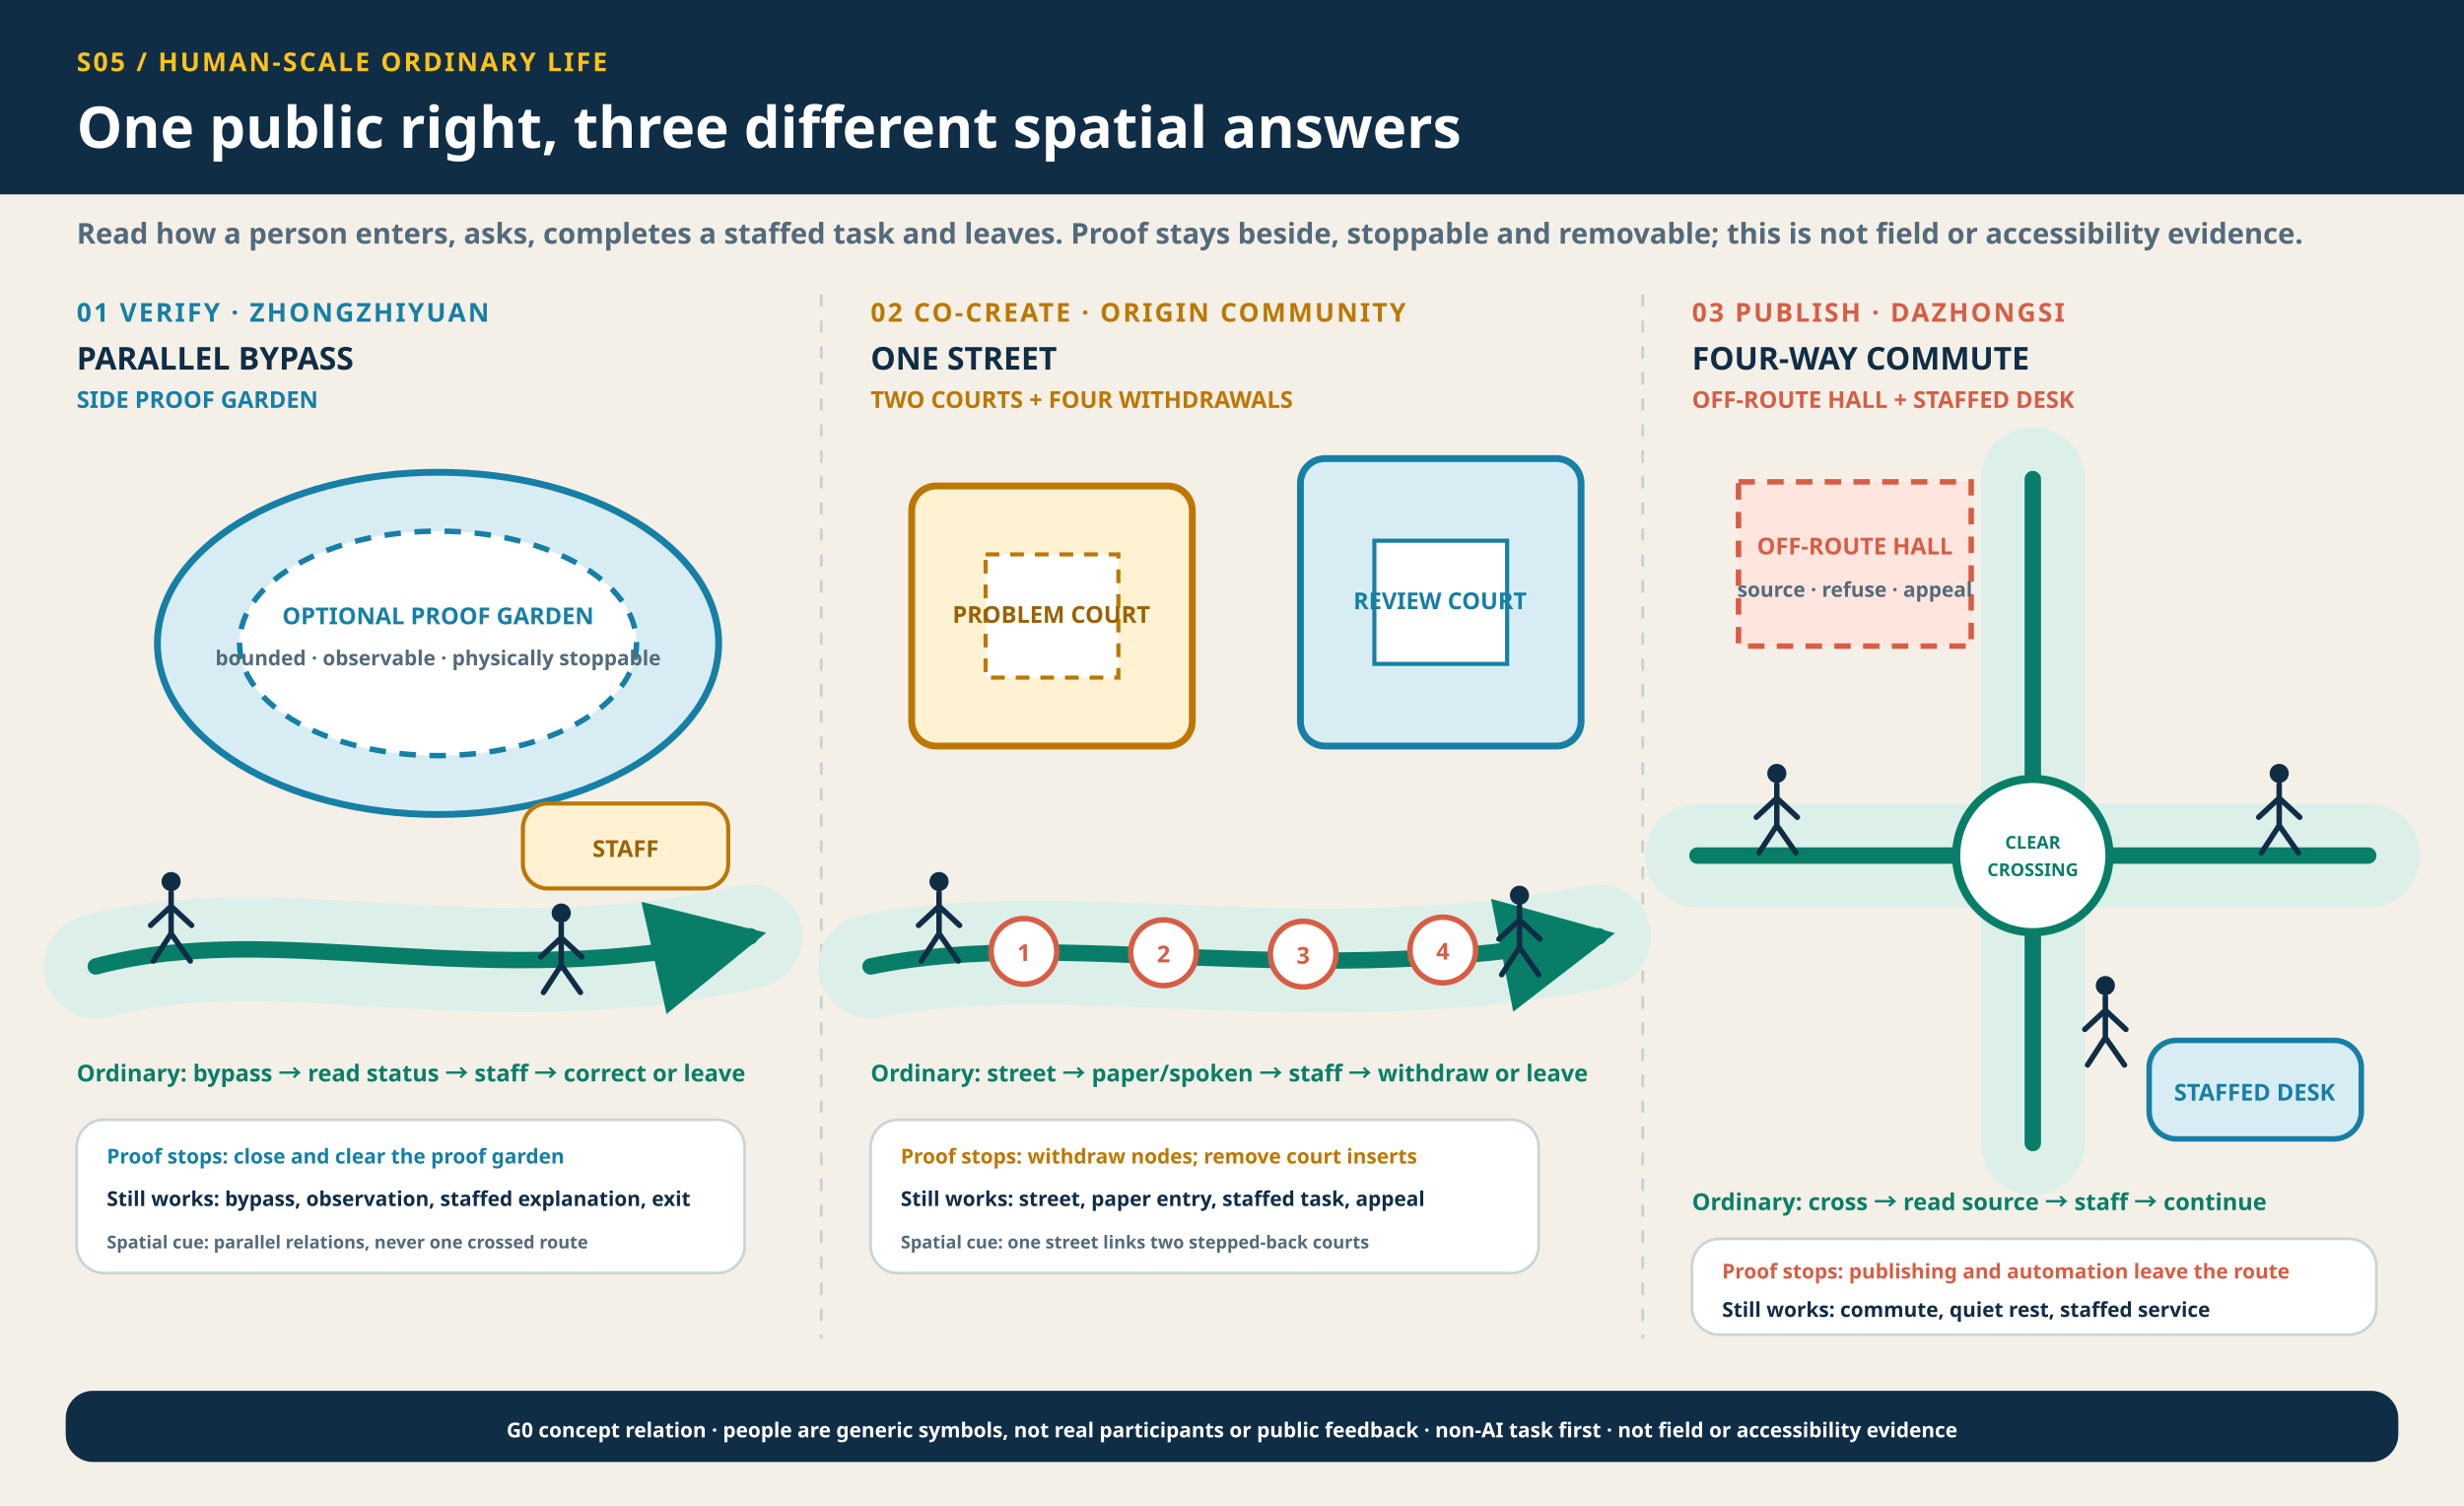
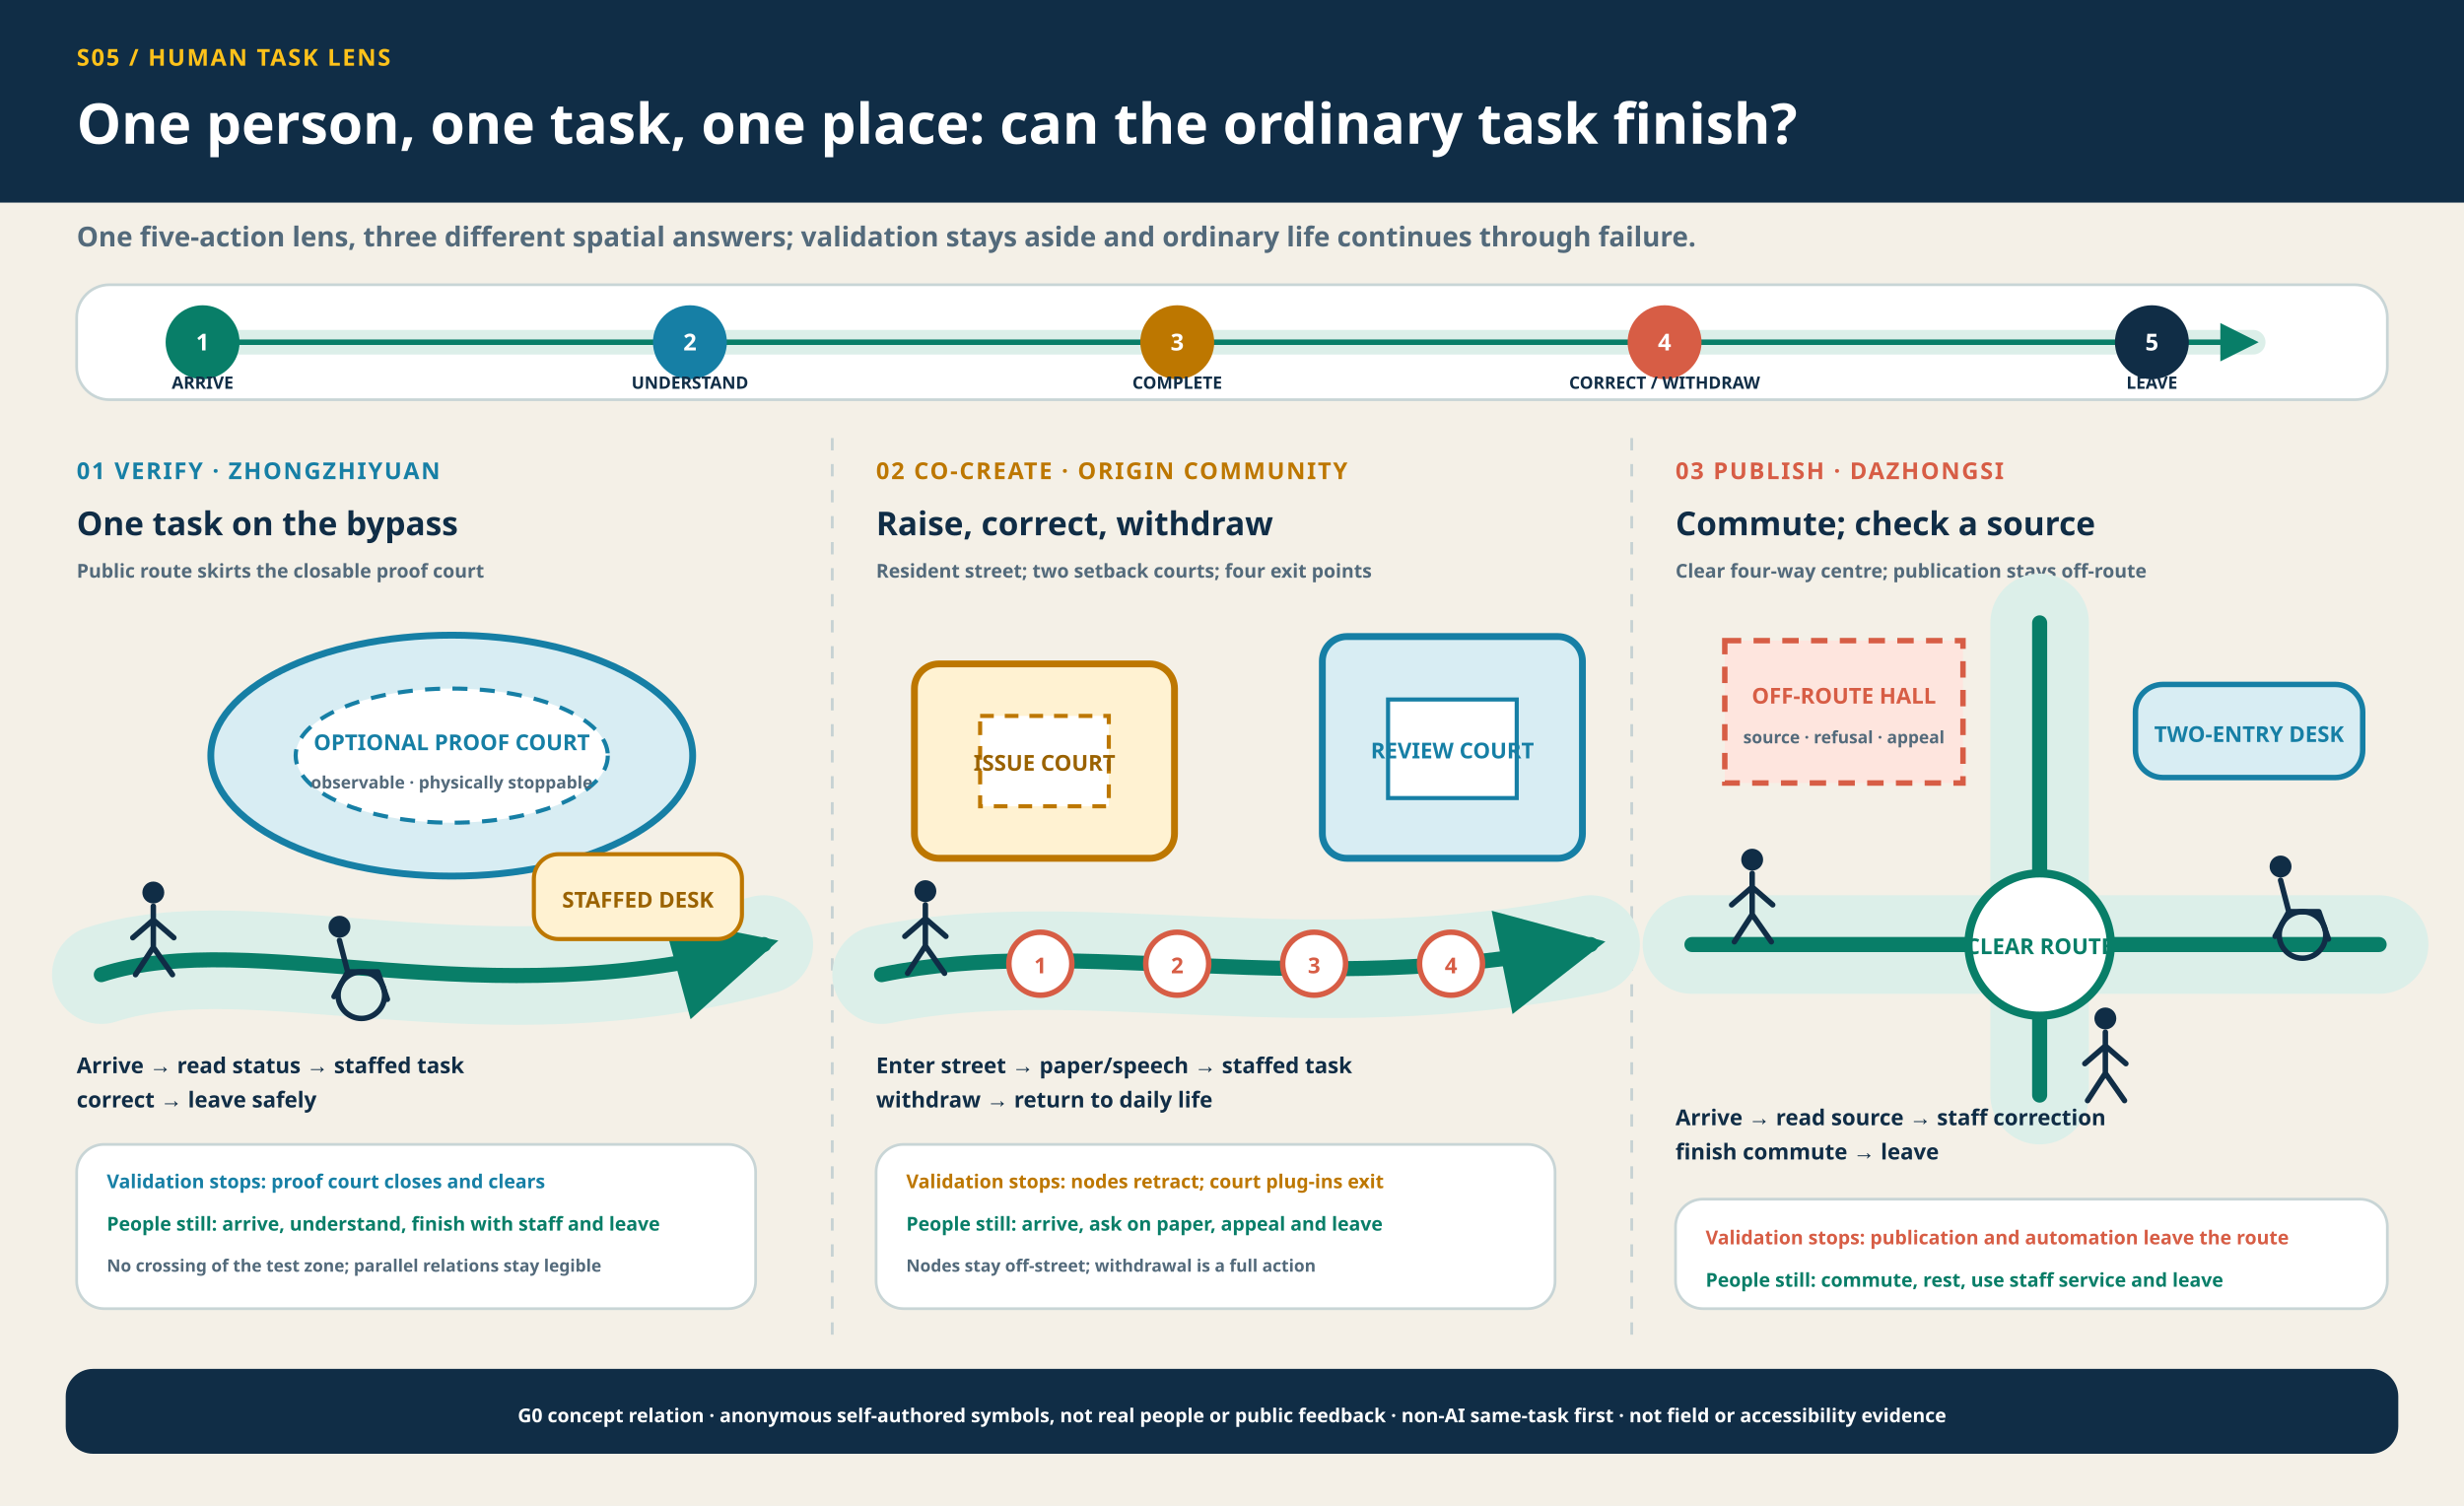
<svg xmlns="http://www.w3.org/2000/svg" width="1800" height="1100" viewBox="0 0 1800 1100" role="img" aria-labelledby="title desc">
  <defs>
-     <style>.sans{font-family:"Noto Sans","Noto Sans CJK SC","Segoe UI",Arial,sans-serif}.k{font-size:19px;font-weight:800;letter-spacing:1.6px}.h{font-size:42px;font-weight:900}.sub{font-size:21px;font-weight:700}.label{font-size:23px;font-weight:900}.body{font-size:17px;font-weight:650}.small{font-size:15px;font-weight:650}.micro{font-size:13px;font-weight:650}</style>
+     <style>.sans{font-family:"Segoe UI","Noto Sans","Microsoft YaHei",Arial,sans-serif}.k{font-size:17px;font-weight:800;letter-spacing:1.25px}.h{font-size:41px;font-weight:900}.sub{font-size:20px;font-weight:700}.label{font-size:24px;font-weight:900}.body{font-size:16px;font-weight:700}.small{font-size:14px;font-weight:650}.micro{font-size:12.5px;font-weight:650}.step{font-size:17px;font-weight:900}.journey{font-size:16px;font-weight:800}</style>
    <marker id="arrow" viewBox="0 0 16 16" refX="13" refY="8" markerWidth="8" markerHeight="8" orient="auto">
      <path d="M1 1 L15 8 L1 15 Z" fill="#087e68" />
    </marker>
    <g id="person" stroke="#102d46" stroke-width="4" fill="none" stroke-linecap="round">
-       <circle cx="0" cy="-20" r="7" fill="#102d46" stroke="none" />
-       <path d="M0 -12V18M0 -2L-15 12M0 -2L15 12M0 18L-13 38M0 18L14 38" />
+       <circle cx="0" cy="-20" r="8" fill="#102d46" stroke="none" />
+       <path d="M0 -10V20M0 0L-15 13M0 0L15 13M0 20L-13 40M0 20L14 40" />
+     </g>
+     <g id="seated" stroke="#102d46" stroke-width="4" fill="none" stroke-linecap="round">
+       <circle cx="-4" cy="-19" r="8" fill="#102d46" stroke="none" />
+       <path d="M-4 -9L2 14H24M2 14L-8 32M24 14L31 34" />
+       <circle cx="12" cy="31" r="17" />
    </g>
  </defs>
  <rect width="1800" height="1100" fill="#f4f0e7" />
-   <rect width="1800" height="142" fill="#102d46" />
-   <text x="56" y="52" class="sans k" fill="#ffc21a">S05 / HUMAN-SCALE ORDINARY LIFE</text>
-   <text x="56" y="108" class="sans h" fill="#fff">One public right, three different spatial answers</text>
-   <text x="56" y="178" class="sans sub" fill="#536a7b">Read how a person enters, asks, completes a staffed task and leaves. Proof stays beside, stoppable and removable; this is not field or accessibility evidence.</text>
-   <line x1="600" y1="215" x2="600" y2="978" stroke="#c6d2d3" stroke-width="2" stroke-dasharray="9 10" />
-   <line x1="1200" y1="215" x2="1200" y2="978" stroke="#c6d2d3" stroke-width="2" stroke-dasharray="9 10" />
-   <text x="56" y="235" class="sans k" fill="#167fa5">01 VERIFY · ZHONGZHIYUAN</text>
-   <text x="56" y="270" class="sans label" fill="#102d46">PARALLEL BYPASS</text>
-   <text x="56" y="298" class="sans body" fill="#167fa5">SIDE PROOF GARDEN</text>
-   <ellipse cx="320" cy="470" rx="205" ry="125" fill="#d8edf3" stroke="#167fa5" stroke-width="5" />
-   <ellipse cx="320" cy="470" rx="145" ry="82" fill="#fff" stroke="#167fa5" stroke-width="4" stroke-dasharray="12 10" />
-   <text x="320" y="456" text-anchor="middle" class="sans body" fill="#167fa5">OPTIONAL PROOF GARDEN</text>
-   <text x="320" y="486" text-anchor="middle" class="sans small" fill="#536a7b">bounded · observable · physically stoppable</text>
-   <path d="M70 706 C205 670 352 728 548 684" fill="none" stroke="#dcefe9" stroke-width="76" stroke-linecap="round" />
-   <path d="M70 706 C205 670 352 728 548 684" fill="none" stroke="#087e68" stroke-width="12" stroke-linecap="round" marker-end="url(#arrow)" />
-   <use href="#person" transform="translate(125 664)" />
-   <use href="#person" transform="translate(410 687)" />
-   <rect x="382" y="587" width="150" height="62" rx="18" fill="#fff2d2" stroke="#bd7700" stroke-width="3" />
-   <text x="457" y="626" text-anchor="middle" class="sans body" fill="#9a6200">STAFF</text>
-   <text x="56" y="790" class="sans body" fill="#087e68">Ordinary: bypass → read status → staff → correct or leave</text>
-   <rect x="56" y="818" width="488" height="112" rx="20" fill="#fff" stroke="#c8d5d6" stroke-width="2" />
-   <text x="78" y="850" class="sans small" fill="#167fa5">Proof stops: close and clear the proof garden</text>
-   <text x="78" y="881" class="sans small" fill="#102d46">Still works: bypass, observation, staffed explanation, exit</text>
-   <text x="78" y="912" class="sans micro" fill="#536a7b">Spatial cue: parallel relations, never one crossed route</text>
-   <text x="636" y="235" class="sans k" fill="#bd7700">02 CO-CREATE · ORIGIN COMMUNITY</text>
-   <text x="636" y="270" class="sans label" fill="#102d46">ONE STREET</text>
-   <text x="636" y="298" class="sans body" fill="#bd7700">TWO COURTS + FOUR WITHDRAWALS</text>
-   <rect x="666" y="355" width="205" height="190" rx="18" fill="#fff2d2" stroke="#bd7700" stroke-width="5" />
-   <rect x="720" y="405" width="97" height="90" fill="#fff" stroke="#bd7700" stroke-width="3" stroke-dasharray="10 8" />
-   <text x="768" y="455" text-anchor="middle" class="sans body" fill="#9a6200">PROBLEM COURT</text>
-   <rect x="950" y="335" width="205" height="210" rx="18" fill="#d8edf3" stroke="#167fa5" stroke-width="5" />
-   <rect x="1004" y="395" width="97" height="90" fill="#fff" stroke="#167fa5" stroke-width="3" />
-   <text x="1052" y="445" text-anchor="middle" class="sans body" fill="#167fa5">REVIEW COURT</text>
-   <path d="M636 706 C780 676 954 726 1168 684" fill="none" stroke="#dcefe9" stroke-width="76" stroke-linecap="round" />
-   <path d="M636 706 C780 676 954 726 1168 684" fill="none" stroke="#087e68" stroke-width="12" stroke-linecap="round" marker-end="url(#arrow)" />
-   <use href="#person" transform="translate(686 664)" />
-   <use href="#person" transform="translate(1110 674)" />
-   <g class="sans body" text-anchor="middle" fill="#d75d45">
-     <circle cx="748" cy="695" r="24" fill="#fff" stroke="#d75d45" stroke-width="4" />
-     <text x="748" y="702">1</text>
-     <circle cx="850" cy="696" r="24" fill="#fff" stroke="#d75d45" stroke-width="4" />
-     <text x="850" y="703">2</text>
-     <circle cx="952" cy="697" r="24" fill="#fff" stroke="#d75d45" stroke-width="4" />
-     <text x="952" y="704">3</text>
-     <circle cx="1054" cy="694" r="24" fill="#fff" stroke="#d75d45" stroke-width="4" />
-     <text x="1054" y="701">4</text>
+   <rect width="1800" height="148" fill="#102d46" />
+   <text x="56" y="48" class="sans k" fill="#ffc21a">S05 / HUMAN TASK LENS</text>
+   <text x="56" y="105" class="sans h" fill="#fff">One person, one task, one place: can the ordinary task finish?</text>
+   <text x="56" y="180" class="sans sub" fill="#536a7b">One five-action lens, three different spatial answers; validation stays aside and ordinary life continues through failure.</text>
+   <g class="sans" transform="translate(56 208)">
+     <rect width="1688" height="84" rx="24" fill="#fff" stroke="#c8d5d6" stroke-width="2" />
+     <path d="M74 42H1590" stroke="#dcefe9" stroke-width="18" stroke-linecap="round" />
+     <path d="M74 42H1590" stroke="#087e68" stroke-width="4" marker-end="url(#arrow)" />
+     <g text-anchor="middle">
+       <circle cx="92" cy="42" r="27" fill="#087e68" />
+       <text x="92" y="48" class="step" fill="#fff">1</text>
+       <text x="92" y="76" class="micro" fill="#102d46">ARRIVE</text>
+       <circle cx="448" cy="42" r="27" fill="#167fa5" />
+       <text x="448" y="48" class="step" fill="#fff">2</text>
+       <text x="448" y="76" class="micro" fill="#102d46">UNDERSTAND</text>
+       <circle cx="804" cy="42" r="27" fill="#bd7700" />
+       <text x="804" y="48" class="step" fill="#fff">3</text>
+       <text x="804" y="76" class="micro" fill="#102d46">COMPLETE</text>
+       <circle cx="1160" cy="42" r="27" fill="#d75d45" />
+       <text x="1160" y="48" class="step" fill="#fff">4</text>
+       <text x="1160" y="76" class="micro" fill="#102d46">CORRECT / WITHDRAW</text>
+       <circle cx="1516" cy="42" r="27" fill="#102d46" />
+       <text x="1516" y="48" class="step" fill="#fff">5</text>
+       <text x="1516" y="76" class="micro" fill="#102d46">LEAVE</text>
+     </g>
  </g>
-   <text x="636" y="790" class="sans body" fill="#087e68">Ordinary: street → paper/spoken → staff → withdraw or leave</text>
-   <rect x="636" y="818" width="488" height="112" rx="20" fill="#fff" stroke="#c8d5d6" stroke-width="2" />
-   <text x="658" y="850" class="sans small" fill="#bd7700">Proof stops: withdraw nodes; remove court inserts</text>
-   <text x="658" y="881" class="sans small" fill="#102d46">Still works: street, paper entry, staffed task, appeal</text>
-   <text x="658" y="912" class="sans micro" fill="#536a7b">Spatial cue: one street links two stepped-back courts</text>
-   <text x="1236" y="235" class="sans k" fill="#d75d45">03 PUBLISH · DAZHONGSI</text>
-   <text x="1236" y="270" class="sans label" fill="#102d46">FOUR-WAY COMMUTE</text>
-   <text x="1236" y="298" class="sans body" fill="#d75d45">OFF-ROUTE HALL + STAFFED DESK</text>
-   <rect x="1270" y="352" width="170" height="120" fill="#fee5de" stroke="#d75d45" stroke-width="4" stroke-dasharray="12 9" />
-   <text x="1355" y="405" text-anchor="middle" class="sans body" fill="#d75d45">OFF-ROUTE HALL</text>
-   <text x="1355" y="436" text-anchor="middle" class="sans small" fill="#536a7b">source · refuse · appeal</text>
-   <path d="M1240 625 H1730 M1485 350 V835" stroke="#dcefe9" stroke-width="76" stroke-linecap="round" />
-   <path d="M1240 625 H1730 M1485 350 V835" stroke="#087e68" stroke-width="12" stroke-linecap="round" />
-   <circle cx="1485" cy="625" r="56" fill="#fff" stroke="#087e68" stroke-width="6" />
-   <text x="1485" y="620" text-anchor="middle" class="sans micro" fill="#087e68">CLEAR</text>
-   <text x="1485" y="640" text-anchor="middle" class="sans micro" fill="#087e68">CROSSING</text>
-   <use href="#person" transform="translate(1298 585)" />
-   <use href="#person" transform="translate(1665 585)" />
-   <use href="#person" transform="translate(1538 740)" />
-   <rect x="1570" y="760" width="155" height="72" rx="20" fill="#d8edf3" stroke="#167fa5" stroke-width="4" />
-   <text x="1647" y="804" text-anchor="middle" class="sans body" fill="#167fa5">STAFFED DESK</text>
-   <text x="1236" y="884" class="sans body" fill="#087e68">Ordinary: cross → read source → staff → continue</text>
-   <rect x="1236" y="905" width="500" height="70" rx="20" fill="#fff" stroke="#c8d5d6" stroke-width="2" />
-   <text x="1258" y="934" class="sans small" fill="#d75d45">Proof stops: publishing and automation leave the route</text>
-   <text x="1258" y="962" class="sans small" fill="#102d46">Still works: commute, quiet rest, staffed service</text>
-   <rect x="48" y="1016" width="1704" height="52" rx="20" fill="#102d46" />
-   <text x="900" y="1050" text-anchor="middle" class="sans small" fill="#fff">G0 concept relation · people are generic symbols, not real participants or public feedback · non-AI task first · not field or accessibility evidence</text>
+   <line x1="608" y1="320" x2="608" y2="984" stroke="#c6d2d3" stroke-width="2" stroke-dasharray="9 10" />
+   <line x1="1192" y1="320" x2="1192" y2="984" stroke="#c6d2d3" stroke-width="2" stroke-dasharray="9 10" />
+   <g class="sans">
+     <text x="56" y="350" class="k" fill="#167fa5">01 VERIFY · ZHONGZHIYUAN</text>
+     <text x="56" y="391" class="label" fill="#102d46">One task on the bypass</text>
+     <text x="56" y="422" class="small" fill="#536a7b">Public route skirts the closable proof court</text>
+     <ellipse cx="330" cy="552" rx="176" ry="88" fill="#d8edf3" stroke="#167fa5" stroke-width="5" />
+     <ellipse cx="330" cy="552" rx="114" ry="49" fill="#fff" stroke="#167fa5" stroke-width="3" stroke-dasharray="11 9" />
+     <text x="330" y="548" text-anchor="middle" class="body" fill="#167fa5">OPTIONAL PROOF COURT</text>
+     <text x="330" y="576" text-anchor="middle" class="micro" fill="#536a7b">observable · physically stoppable</text>
+     <path d="M74 712C185 676 353 746 558 690" fill="none" stroke="#dcefe9" stroke-width="72" stroke-linecap="round" />
+     <path d="M74 712C185 676 353 746 558 690" fill="none" stroke="#087e68" stroke-width="11" stroke-linecap="round" marker-end="url(#arrow)" />
+     <use href="#person" transform="translate(112 672)" />
+     <use href="#seated" transform="translate(252 696)" />
+     <rect x="390" y="624" width="152" height="62" rx="18" fill="#fff2d2" stroke="#bd7700" stroke-width="3" />
+     <text x="466" y="663" text-anchor="middle" class="body" fill="#9a6200">STAFFED DESK</text>
+     <text x="56" y="784" class="journey" fill="#102d46">Arrive → read status → staffed task</text>
+     <text x="56" y="809" class="journey" fill="#102d46">correct → leave safely</text>
+     <rect x="56" y="836" width="496" height="120" rx="20" fill="#fff" stroke="#c8d5d6" stroke-width="2" />
+     <text x="78" y="868" class="small" fill="#167fa5">Validation stops: proof court closes and clears</text>
+     <text x="78" y="899" class="small" fill="#087e68">People still: arrive, understand, finish with staff and leave</text>
+     <text x="78" y="929" class="micro" fill="#536a7b">No crossing of the test zone; parallel relations stay legible</text>
+     <text x="640" y="350" class="k" fill="#bd7700">02 CO-CREATE · ORIGIN COMMUNITY</text>
+     <text x="640" y="391" class="label" fill="#102d46">Raise, correct, withdraw</text>
+     <text x="640" y="422" class="small" fill="#536a7b">Resident street; two setback courts; four exit points</text>
+     <rect x="668" y="485" width="190" height="142" rx="18" fill="#fff2d2" stroke="#bd7700" stroke-width="5" />
+     <rect x="716" y="523" width="94" height="66" fill="#fff" stroke="#bd7700" stroke-width="3" stroke-dasharray="10 8" />
+     <text x="763" y="563" text-anchor="middle" class="body" fill="#9a6200">ISSUE COURT</text>
+     <rect x="966" y="465" width="190" height="162" rx="18" fill="#d8edf3" stroke="#167fa5" stroke-width="5" />
+     <rect x="1014" y="511" width="94" height="72" fill="#fff" stroke="#167fa5" stroke-width="3" />
+     <text x="1061" y="554" text-anchor="middle" class="body" fill="#167fa5">REVIEW COURT</text>
+     <path d="M644 712C788 682 954 732 1162 690" fill="none" stroke="#dcefe9" stroke-width="72" stroke-linecap="round" />
+     <path d="M644 712C788 682 954 732 1162 690" fill="none" stroke="#087e68" stroke-width="11" stroke-linecap="round" marker-end="url(#arrow)" />
+     <use href="#person" transform="translate(676 671)" />
+     <g class="body" text-anchor="middle" fill="#d75d45">
+       <circle cx="760" cy="704" r="23" fill="#fff" stroke="#d75d45" stroke-width="4" />
+       <text x="760" y="711">1</text>
+       <circle cx="860" cy="704" r="23" fill="#fff" stroke="#d75d45" stroke-width="4" />
+       <text x="860" y="711">2</text>
+       <circle cx="960" cy="704" r="23" fill="#fff" stroke="#d75d45" stroke-width="4" />
+       <text x="960" y="711">3</text>
+       <circle cx="1060" cy="704" r="23" fill="#fff" stroke="#d75d45" stroke-width="4" />
+       <text x="1060" y="711">4</text>
+     </g>
+     <text x="640" y="784" class="journey" fill="#102d46">Enter street → paper/speech → staffed task</text>
+     <text x="640" y="809" class="journey" fill="#102d46">withdraw → return to daily life</text>
+     <rect x="640" y="836" width="496" height="120" rx="20" fill="#fff" stroke="#c8d5d6" stroke-width="2" />
+     <text x="662" y="868" class="small" fill="#bd7700">Validation stops: nodes retract; court plug-ins exit</text>
+     <text x="662" y="899" class="small" fill="#087e68">People still: arrive, ask on paper, appeal and leave</text>
+     <text x="662" y="929" class="micro" fill="#536a7b">Nodes stay off-street; withdrawal is a full action</text>
+     <text x="1224" y="350" class="k" fill="#d75d45">03 PUBLISH · DAZHONGSI</text>
+     <text x="1224" y="391" class="label" fill="#102d46">Commute; check a source</text>
+     <text x="1224" y="422" class="small" fill="#536a7b">Clear four-way centre; publication stays off-route</text>
+     <rect x="1260" y="468" width="174" height="104" fill="#fee5de" stroke="#d75d45" stroke-width="4" stroke-dasharray="12 9" />
+     <text x="1347" y="514" text-anchor="middle" class="body" fill="#d75d45">OFF-ROUTE HALL</text>
+     <text x="1347" y="543" text-anchor="middle" class="micro" fill="#536a7b">source · refusal · appeal</text>
+     <path d="M1236 690H1738M1490 455V800" stroke="#dcefe9" stroke-width="72" stroke-linecap="round" />
+     <path d="M1236 690H1738M1490 455V800" stroke="#087e68" stroke-width="11" stroke-linecap="round" />
+     <circle cx="1490" cy="690" r="52" fill="#fff" stroke="#087e68" stroke-width="6" />
+     <text x="1490" y="697" text-anchor="middle" class="body" fill="#087e68">CLEAR ROUTE</text>
+     <use href="#person" transform="translate(1280 648)" />
+     <use href="#seated" transform="translate(1670 652)" />
+     <use href="#person" transform="translate(1538 764)" />
+     <rect x="1560" y="500" width="166" height="68" rx="20" fill="#d8edf3" stroke="#167fa5" stroke-width="4" />
+     <text x="1643" y="542" text-anchor="middle" class="body" fill="#167fa5">TWO-ENTRY DESK</text>
+     <text x="1224" y="822" class="journey" fill="#102d46">Arrive → read source → staff correction</text>
+     <text x="1224" y="847" class="journey" fill="#102d46">finish commute → leave</text>
+     <rect x="1224" y="876" width="520" height="80" rx="20" fill="#fff" stroke="#c8d5d6" stroke-width="2" />
+     <text x="1246" y="909" class="small" fill="#d75d45">Validation stops: publication and automation leave the route</text>
+     <text x="1246" y="940" class="small" fill="#087e68">People still: commute, rest, use staff service and leave</text>
+   </g>
+   <rect x="48" y="1000" width="1704" height="62" rx="20" fill="#102d46" />
+   <text x="900" y="1039" text-anchor="middle" class="sans small" fill="#fff">G0 concept relation · anonymous self-authored symbols, not real people or public feedback · non-AI same-task first · not field or accessibility evidence</text>
</svg>
